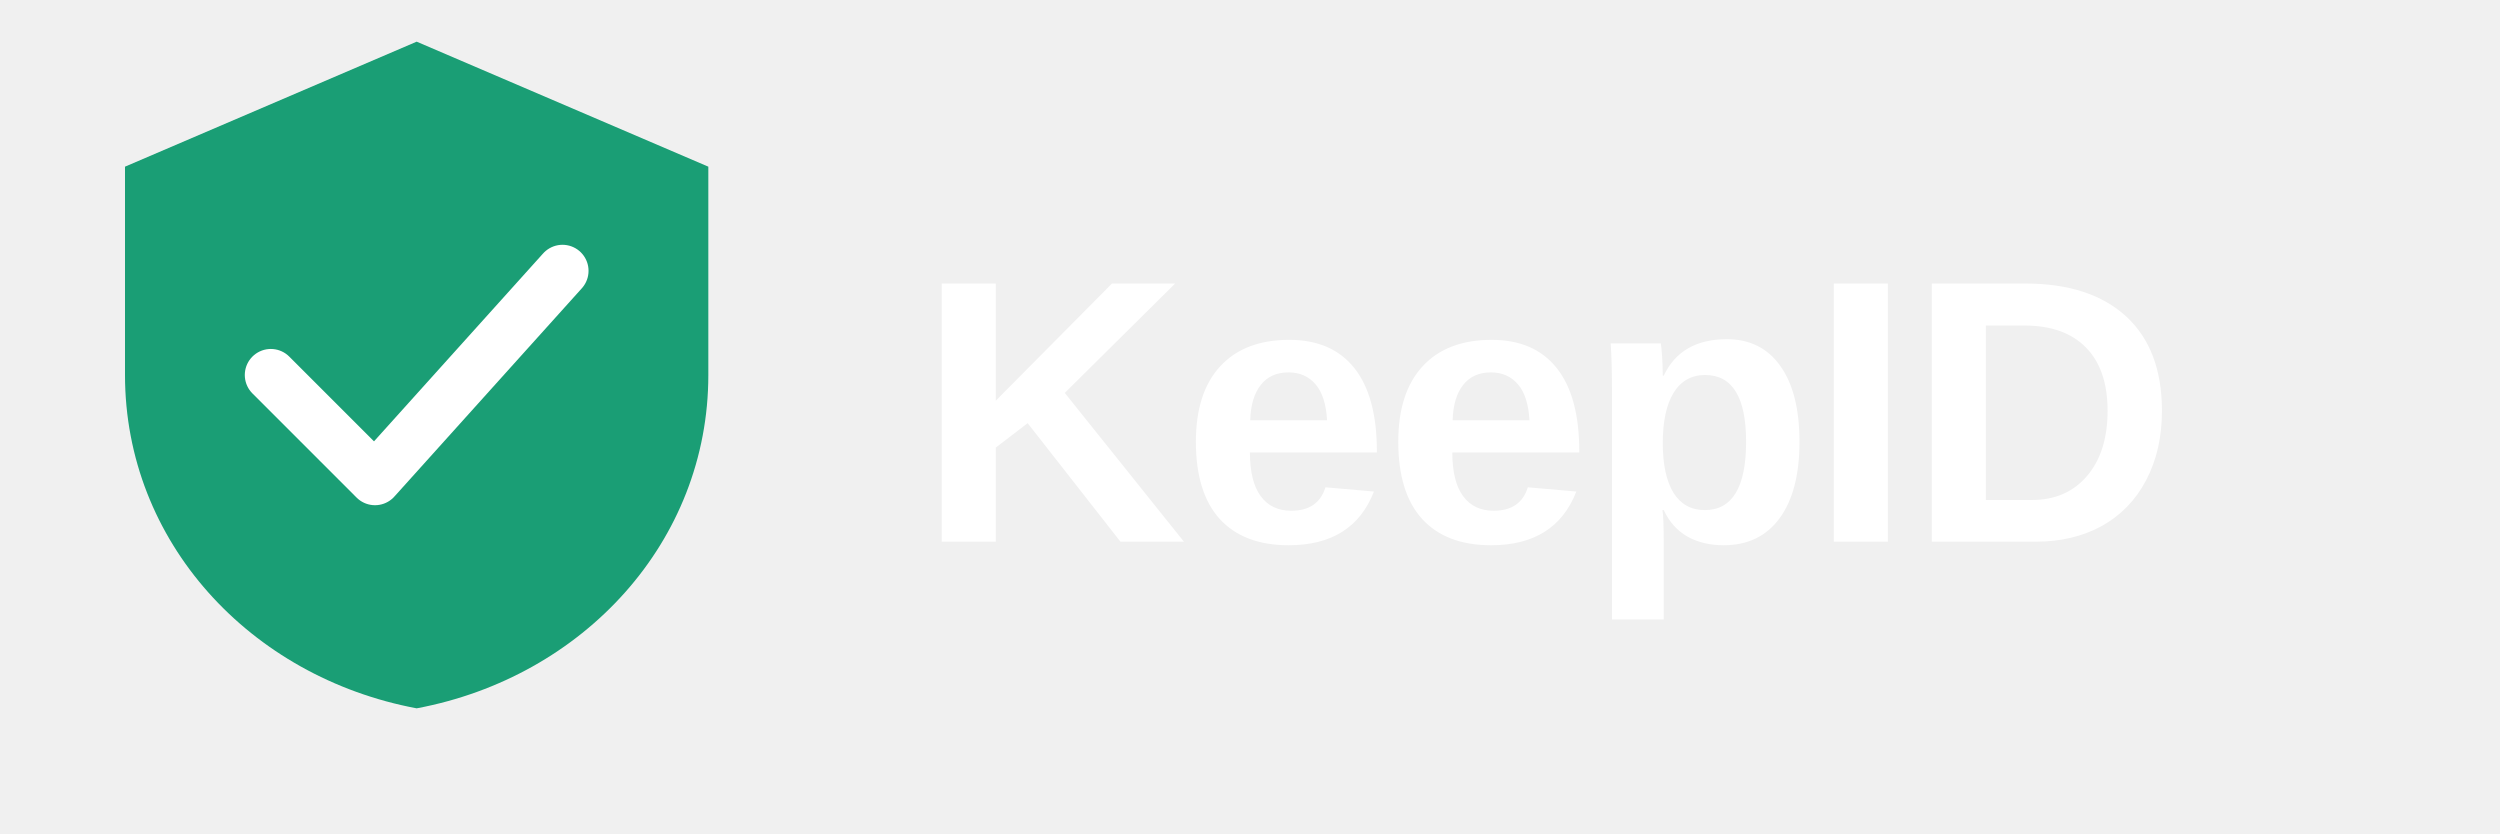
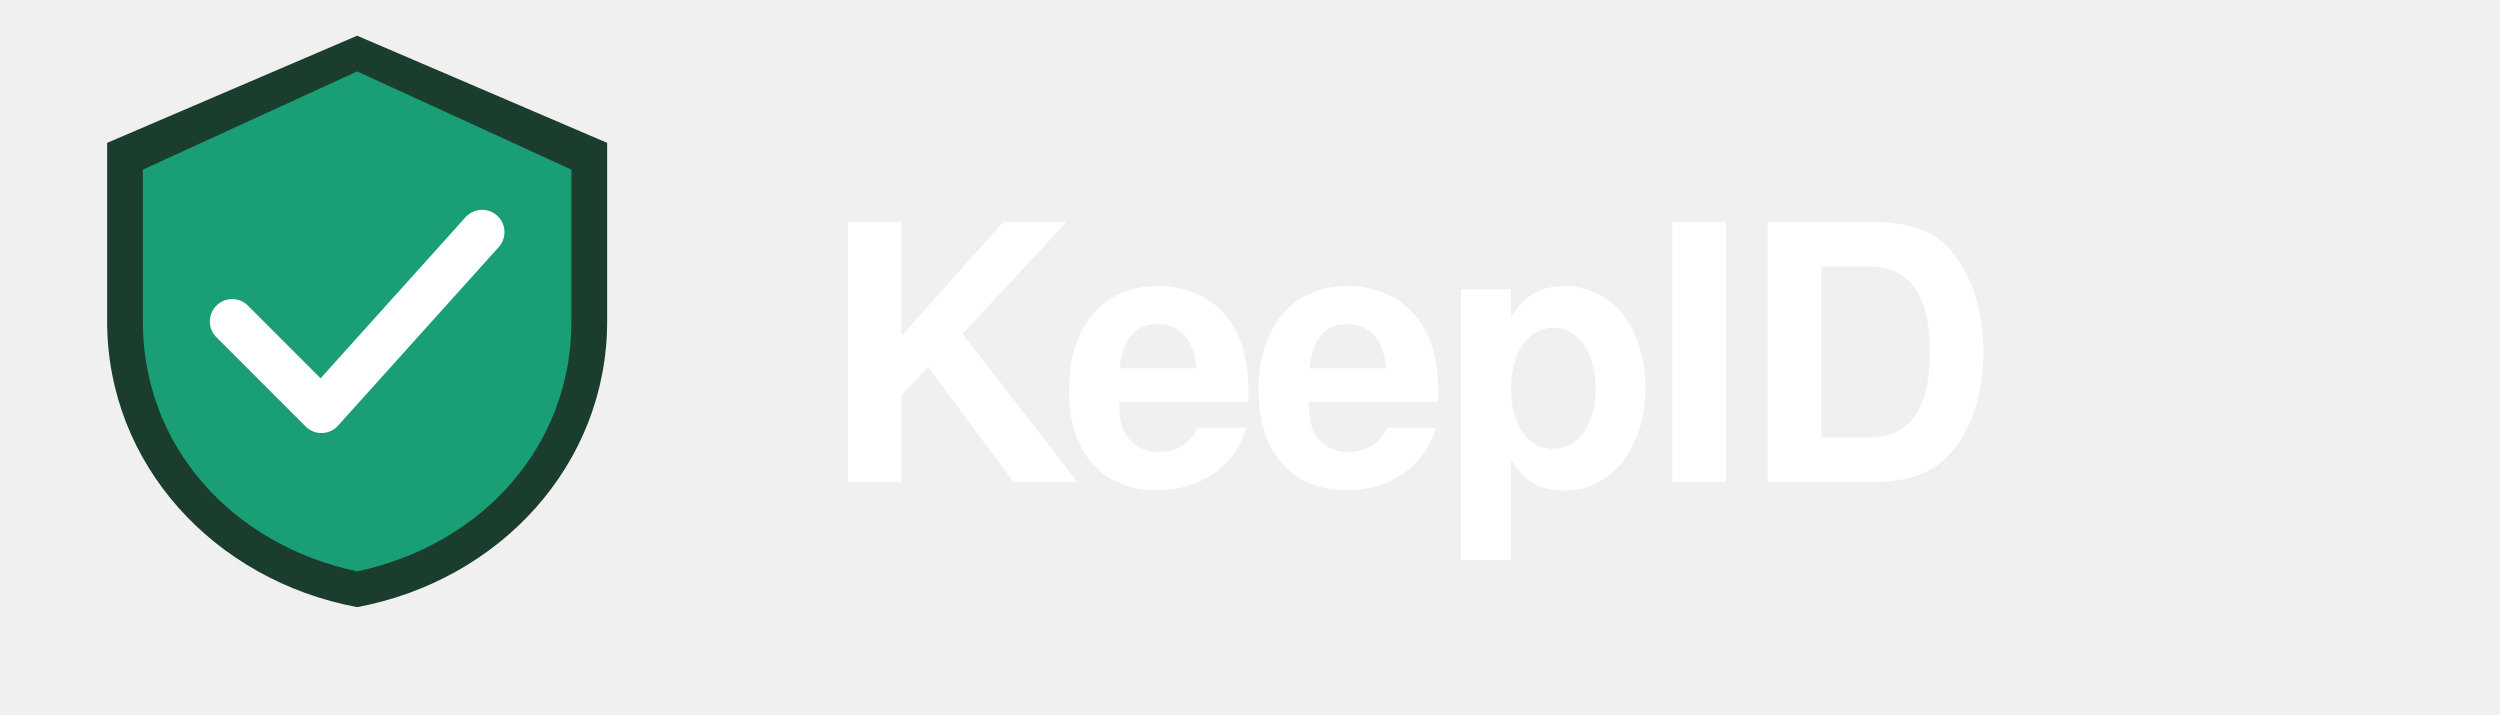
- <svg xmlns="http://www.w3.org/2000/svg" width="120" height="40" viewBox="0 0 120 40" fill="none">
-   <path d="M20 2L6 8V18c0 8 6 14.5 14 16 8-1.5 14-8 14-16V8L20 2z" fill="#1a9e75" />
+ <svg xmlns="http://www.w3.org/2000/svg" width="140" height="40" viewBox="0 0 140 40" fill="none">
+   <path d="M20 2L6 8V18c0 8 6 14.5 14 16 8-1.5 14-8 14-16V8L20 2z" fill="#1a3d2e" />
+   <path d="M20 4L8 9.5V18c0 7 5 12.5 12 14 7-1.5 12-7 12-14V9.5L20 4z" fill="#1a9e75" />
  <path d="M13 18l5 5 9-10" stroke="#ffffff" stroke-width="2.5" stroke-linecap="round" stroke-linejoin="round" />
-   <text x="44" y="26" font-family="Arial, Helvetica, sans-serif" font-size="18" font-weight="700" fill="#ffffff" letter-spacing="-0.3">KeepID</text>
+   <text x="46" y="27" font-family="Arial Black, Helvetica, sans-serif" font-size="20" font-weight="900" fill="#ffffff" letter-spacing="-0.5">KeepID</text>
</svg>
